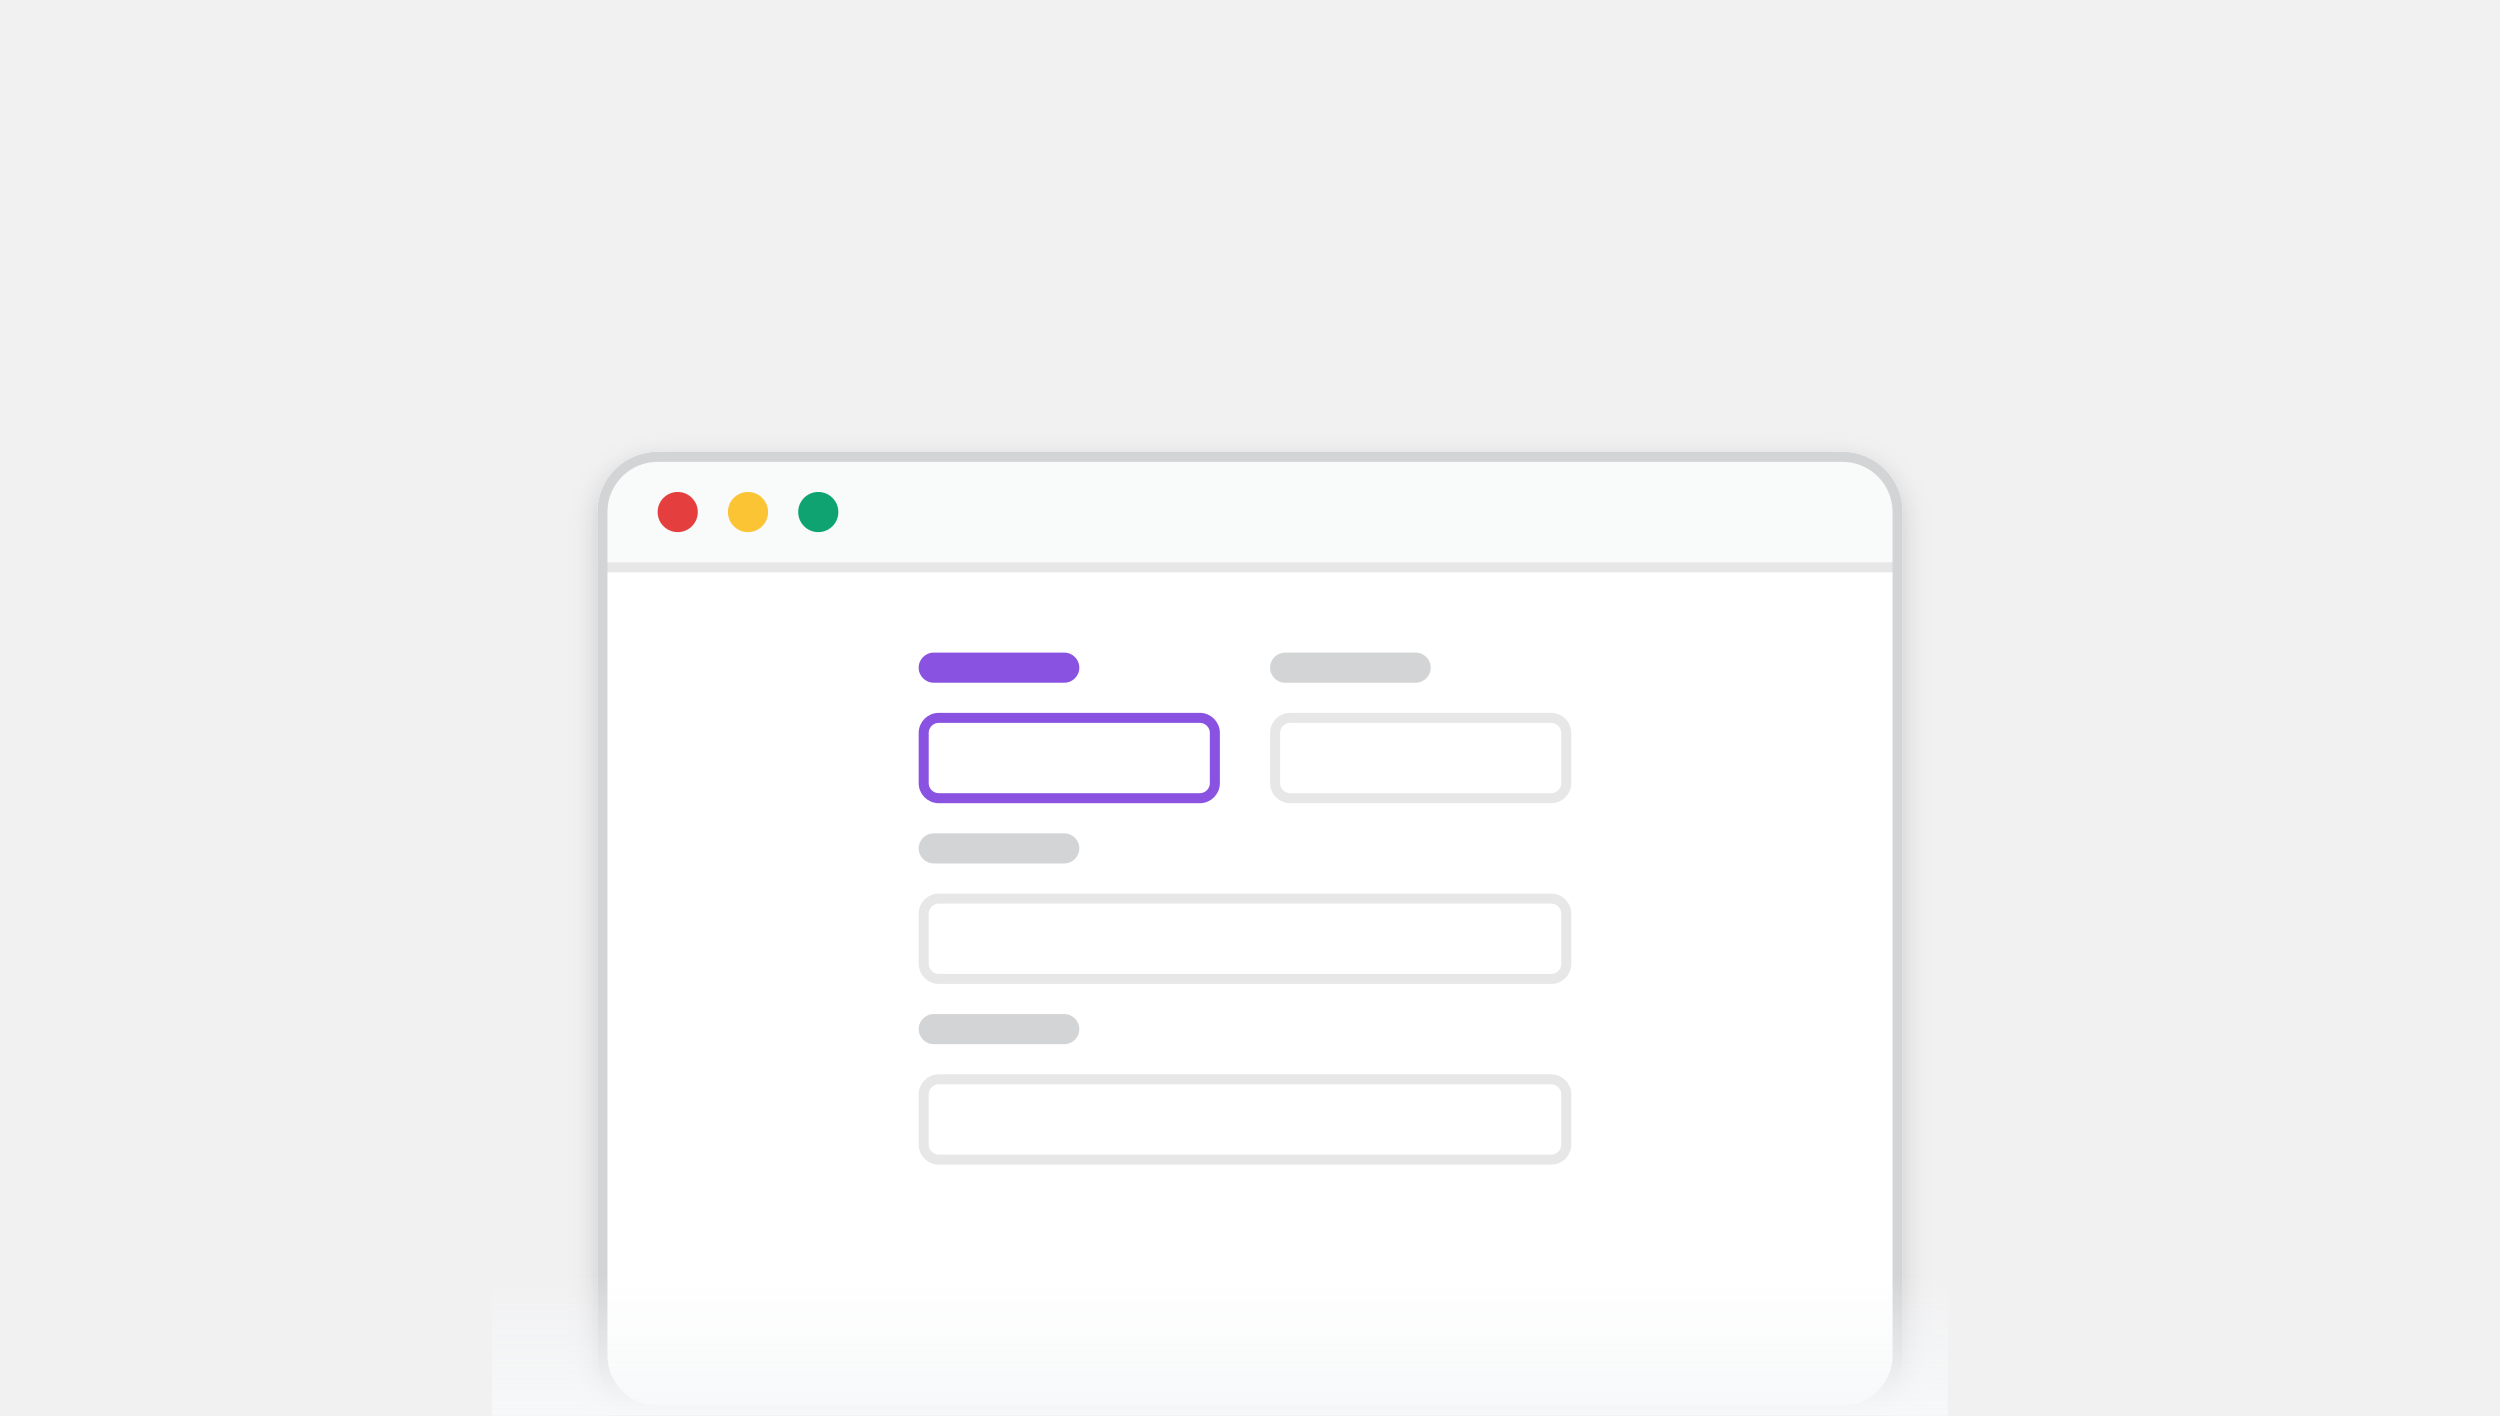
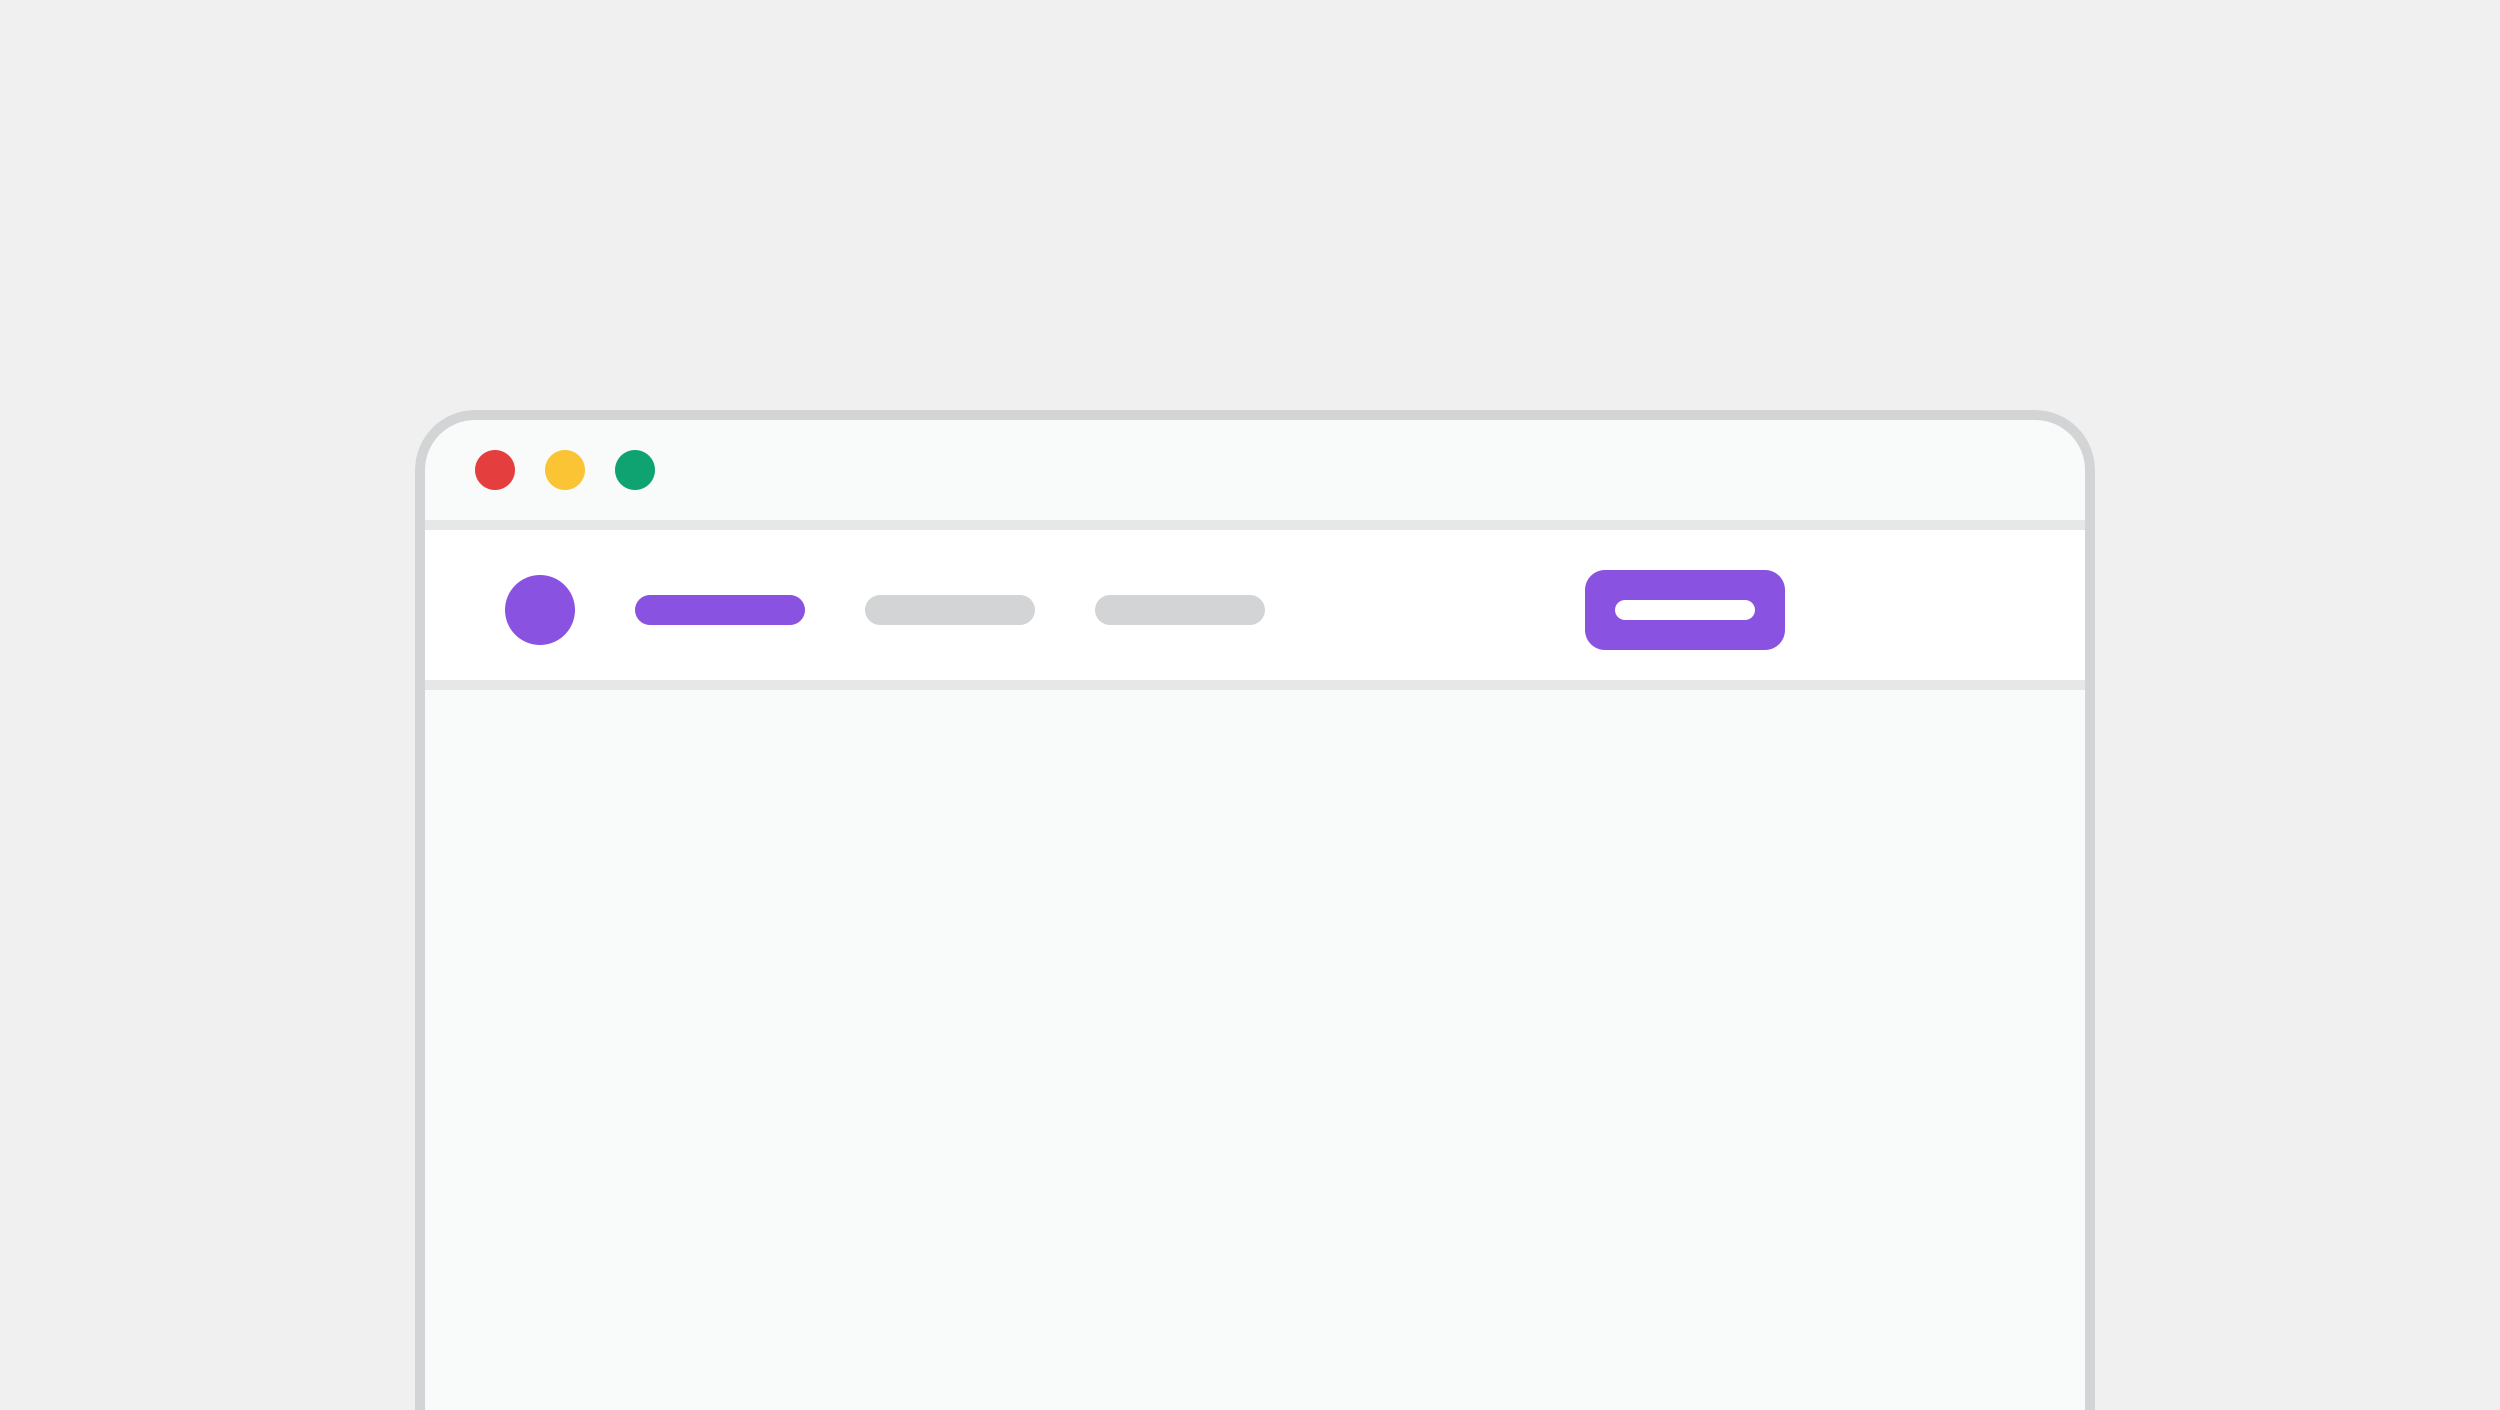
- <svg xmlns="http://www.w3.org/2000/svg" viewBox="0 0 249 141" fill="none">
-   <g clip-path="url(#clip0_4524_36159)">
-     <rect width="249" height="141" fill="#F1F1F2" />
-     <g filter="url(#filter0_dd_4524_36159)">
-       <g clip-path="url(#clip1_4524_36159)">
-         <path d="M59.5 51C59.5 47.686 62.186 45 65.5 45H183.5C186.814 45 189.5 47.686 189.5 51V135C189.5 138.314 186.814 141 183.5 141H65.5C62.186 141 59.5 138.314 59.5 135V51Z" fill="white" />
-         <mask id="path-3-inside-1_4524_36159" fill="white">
-           <path d="M59.5 45H189.5V57H59.5V45Z" />
-         </mask>
-         <path d="M59.5 45H189.5V57H59.5V45Z" fill="#F9FAFA" />
-         <path d="M189.5 56H59.5V58H189.5V56Z" fill="#E7E7E8" mask="url(#path-3-inside-1_4524_36159)" />
-         <rect x="65.5" y="49" width="4" height="4" rx="2" fill="#E53E3E" />
-         <rect x="72.5" y="49" width="4" height="4" rx="2" fill="#FBC434" />
-         <rect x="79.5" y="49" width="4" height="4" rx="2" fill="#0EA371" />
-         <path d="M92 73C92 72.172 92.672 71.5 93.5 71.5H119.5C120.328 71.5 121 72.172 121 73V78C121 78.828 120.328 79.5 119.5 79.5H93.5C92.672 79.5 92 78.828 92 78V73Z" fill="white" />
-         <path d="M92 73C92 72.172 92.672 71.5 93.5 71.5H119.5C120.328 71.5 121 72.172 121 73V78C121 78.828 120.328 79.5 119.5 79.5H93.5C92.672 79.5 92 78.828 92 78V73Z" stroke="#8952E0" />
-         <rect x="91.5" y="65" width="16" height="3" rx="1.5" fill="#8952E0" />
-         <path d="M127 73C127 72.172 127.672 71.5 128.5 71.5H154.5C155.328 71.5 156 72.172 156 73V78C156 78.828 155.328 79.5 154.5 79.5H128.5C127.672 79.5 127 78.828 127 78V73Z" fill="white" />
-         <path d="M127 73C127 72.172 127.672 71.5 128.5 71.5H154.5C155.328 71.5 156 72.172 156 73V78C156 78.828 155.328 79.5 154.5 79.5H128.5C127.672 79.5 127 78.828 127 78V73Z" stroke="#E7E7E8" />
-         <rect x="126.5" y="65" width="16" height="3" rx="1.5" fill="#D3D4D5" />
-         <path d="M92 91C92 90.172 92.672 89.5 93.5 89.5H154.5C155.328 89.5 156 90.172 156 91V96C156 96.828 155.328 97.5 154.5 97.5H93.5C92.672 97.5 92 96.828 92 96V91Z" fill="white" />
-         <path d="M92 91C92 90.172 92.672 89.5 93.5 89.5H154.5C155.328 89.5 156 90.172 156 91V96C156 96.828 155.328 97.5 154.5 97.5H93.5C92.672 97.5 92 96.828 92 96V91Z" stroke="#E7E7E8" />
-         <rect x="91.5" y="83" width="16" height="3" rx="1.5" fill="#D3D4D5" />
-         <path d="M92 109C92 108.172 92.672 107.5 93.5 107.5H154.5C155.328 107.5 156 108.172 156 109V114C156 114.828 155.328 115.5 154.5 115.5H93.5C92.672 115.5 92 114.828 92 114V109Z" fill="white" />
-         <path d="M92 109C92 108.172 92.672 107.5 93.5 107.5H154.5C155.328 107.5 156 108.172 156 109V114C156 114.828 155.328 115.5 154.5 115.5H93.5C92.672 115.5 92 114.828 92 114V109Z" stroke="#E7E7E8" />
-         <rect x="91.5" y="101" width="16" height="3" rx="1.5" fill="#D3D4D5" />
-       </g>
-       <path d="M60 51C60 47.962 62.462 45.5 65.5 45.5H183.5C186.538 45.5 189 47.962 189 51V135C189 138.038 186.538 140.5 183.5 140.5H65.5C62.462 140.5 60 138.038 60 135V51Z" stroke="#D3D4D5" />
+ <svg xmlns="http://www.w3.org/2000/svg" width="250" height="141" viewBox="0 0 250 141" fill="none">
+   <g clip-path="url(#clip0_4591_38024)">
+     <g clip-path="url(#clip1_4591_38024)">
+       <path d="M41.5 47C41.5 43.686 44.186 41 47.5 41H203.5C206.814 41 209.5 43.686 209.5 47V146C209.5 149.314 206.814 152 203.5 152H47.5C44.186 152 41.5 149.314 41.5 146V47Z" fill="#F9FAFA" />
+       <mask id="path-3-inside-1_4591_38024" fill="white">
+         <path d="M41.5 41H209.5V53H41.5V41Z" />
+       </mask>
+       <path d="M41.5 41H209.5V53H41.5V41Z" fill="#F9FAFA" />
+       <path d="M209.5 52H41.5V54H209.5V52Z" fill="#E7E7E8" mask="url(#path-3-inside-1_4591_38024)" />
+       <rect x="47.5" y="45" width="4" height="4" rx="2" fill="#E53E3E" />
+       <rect x="54.5" y="45" width="4" height="4" rx="2" fill="#FBC434" />
+       <rect x="61.5" y="45" width="4" height="4" rx="2" fill="#0EA371" />
+       <mask id="path-8-inside-2_4591_38024" fill="white">
+         <path d="M41.5 53H209.5V69H41.5V53Z" />
+       </mask>
+       <path d="M41.5 53H209.5V69H41.5V53Z" fill="white" />
+       <path d="M209.5 68H41.5V70H209.5V68Z" fill="#E7E7E8" mask="url(#path-8-inside-2_4591_38024)" />
+       <rect x="50.5" y="57.5" width="7" height="7" rx="3.5" fill="#8952E0" />
+       <rect x="63.5" y="59.5" width="17" height="3" rx="1.5" fill="#8952E0" />
+       <rect x="86.5" y="59.5" width="17" height="3" rx="1.5" fill="#D3D4D5" />
+       <rect x="109.5" y="59.5" width="17" height="3" rx="1.5" fill="#D3D4D5" />
+       <rect x="158.5" y="57" width="20" height="8" rx="2" fill="#8952E0" />
+       <rect x="161.5" y="60" width="14" height="2" rx="1" fill="white" />
    </g>
-     <rect width="145" height="14" transform="translate(49 127)" fill="url(#paint0_linear_4524_36159)" />
+     <path d="M47.5 41.5H203.5C206.538 41.5 209 43.962 209 47V146C209 149.038 206.538 151.5 203.5 151.5H47.5C44.462 151.5 42 149.038 42 146V47C42 43.962 44.462 41.5 47.5 41.5Z" stroke="#D3D4D5" />
  </g>
  <defs>
-     <filter id="filter0_dd_4524_36159" x="56.5" y="43" width="136" height="102" filterUnits="userSpaceOnUse" color-interpolation-filters="sRGB">
-       <feFlood flood-opacity="0" result="BackgroundImageFix" />
-       <feColorMatrix in="SourceAlpha" type="matrix" values="0 0 0 0 0 0 0 0 0 0 0 0 0 0 0 0 0 0 127 0" result="hardAlpha" />
-       <feOffset dy="1" />
-       <feGaussianBlur stdDeviation="1" />
-       <feColorMatrix type="matrix" values="0 0 0 0 0 0 0 0 0 0 0 0 0 0 0 0 0 0 0.06 0" />
-       <feBlend mode="normal" in2="BackgroundImageFix" result="effect1_dropShadow_4524_36159" />
-       <feColorMatrix in="SourceAlpha" type="matrix" values="0 0 0 0 0 0 0 0 0 0 0 0 0 0 0 0 0 0 127 0" result="hardAlpha" />
-       <feOffset dy="1" />
-       <feGaussianBlur stdDeviation="1.5" />
-       <feColorMatrix type="matrix" values="0 0 0 0 0 0 0 0 0 0 0 0 0 0 0 0 0 0 0.1 0" />
-       <feBlend mode="normal" in2="effect1_dropShadow_4524_36159" result="effect2_dropShadow_4524_36159" />
-       <feBlend mode="normal" in="SourceGraphic" in2="effect2_dropShadow_4524_36159" result="shape" />
-     </filter>
-     <linearGradient id="paint0_linear_4524_36159" x1="72.5" y1="0" x2="72.5" y2="14" gradientUnits="userSpaceOnUse">
-       <stop stop-color="#F7F8F9" stop-opacity="0" />
-       <stop offset="1" stop-color="#F7F8F9" />
-     </linearGradient>
-     <clipPath id="clip0_4524_36159">
-       <rect width="249" height="141" fill="white" />
+     <clipPath id="clip0_4591_38024">
+       <rect width="249" height="141" fill="white" transform="translate(0.5)" />
    </clipPath>
-     <clipPath id="clip1_4524_36159">
-       <path d="M59.5 51C59.5 47.686 62.186 45 65.5 45H183.5C186.814 45 189.5 47.686 189.5 51V135C189.5 138.314 186.814 141 183.5 141H65.5C62.186 141 59.5 138.314 59.5 135V51Z" fill="white" />
+     <clipPath id="clip1_4591_38024">
+       <path d="M41.5 47C41.5 43.686 44.186 41 47.5 41H203.5C206.814 41 209.5 43.686 209.5 47V146C209.5 149.314 206.814 152 203.5 152H47.5C44.186 152 41.5 149.314 41.5 146V47Z" fill="white" />
    </clipPath>
  </defs>
</svg>
